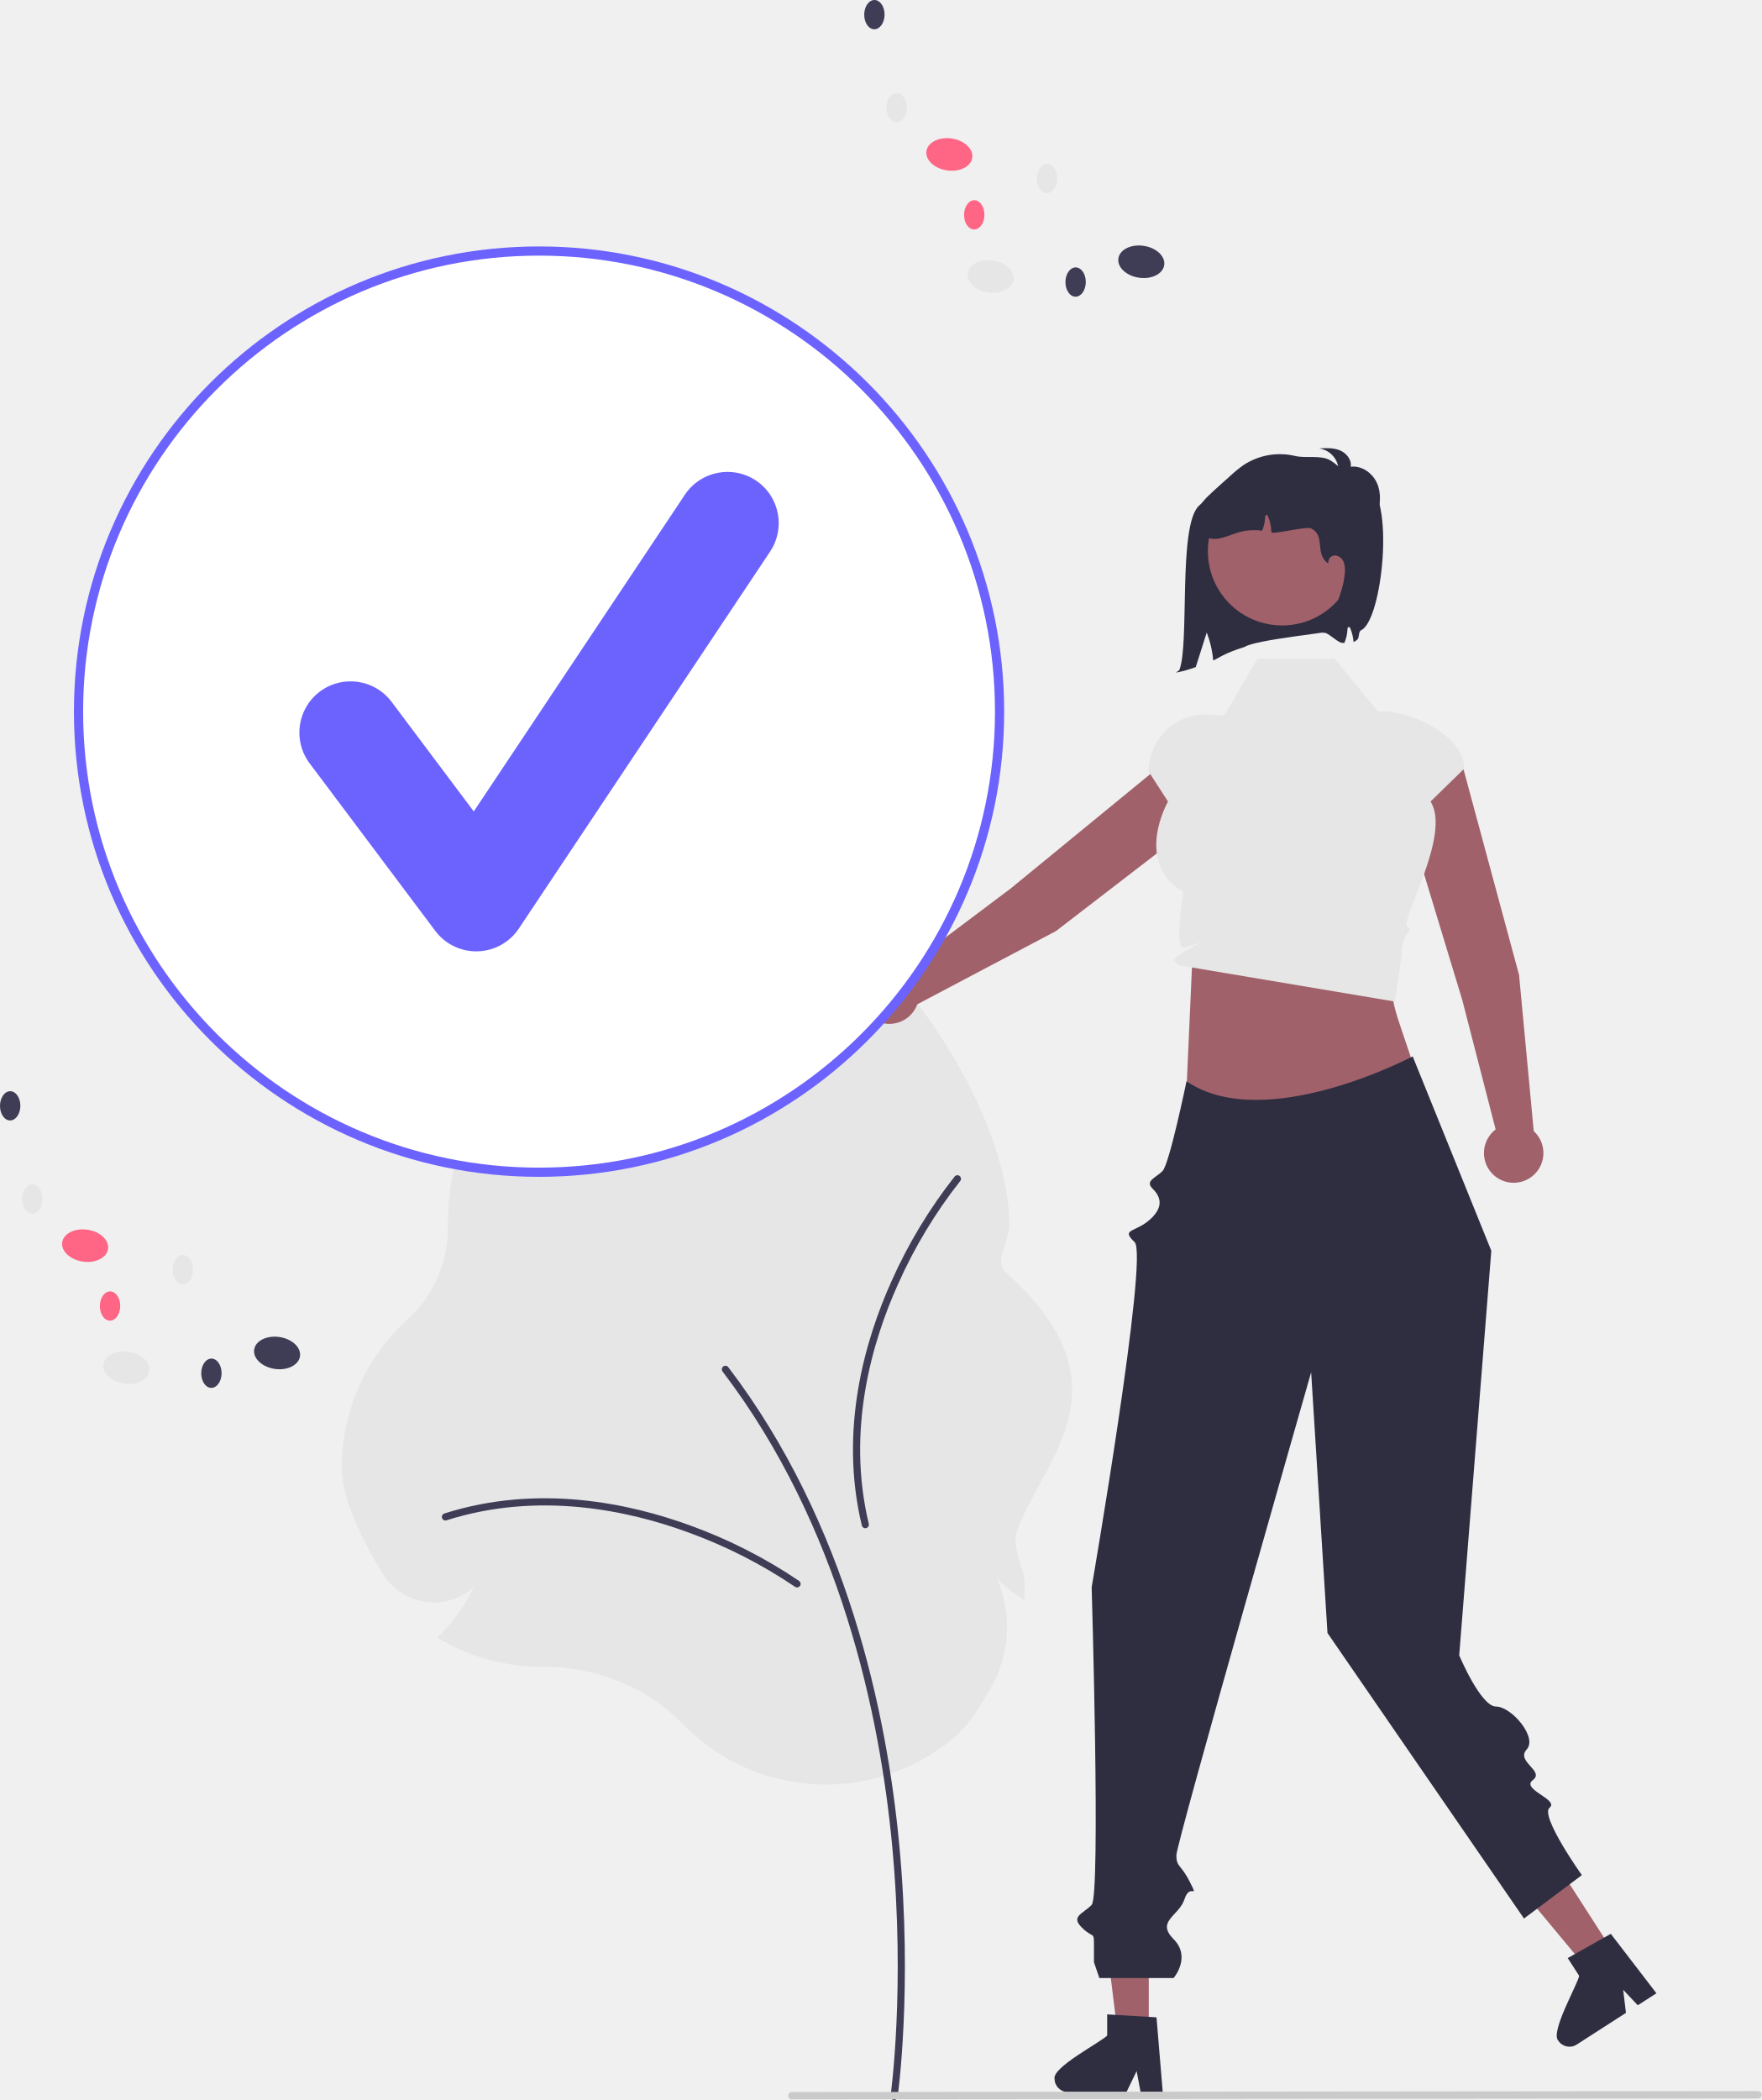
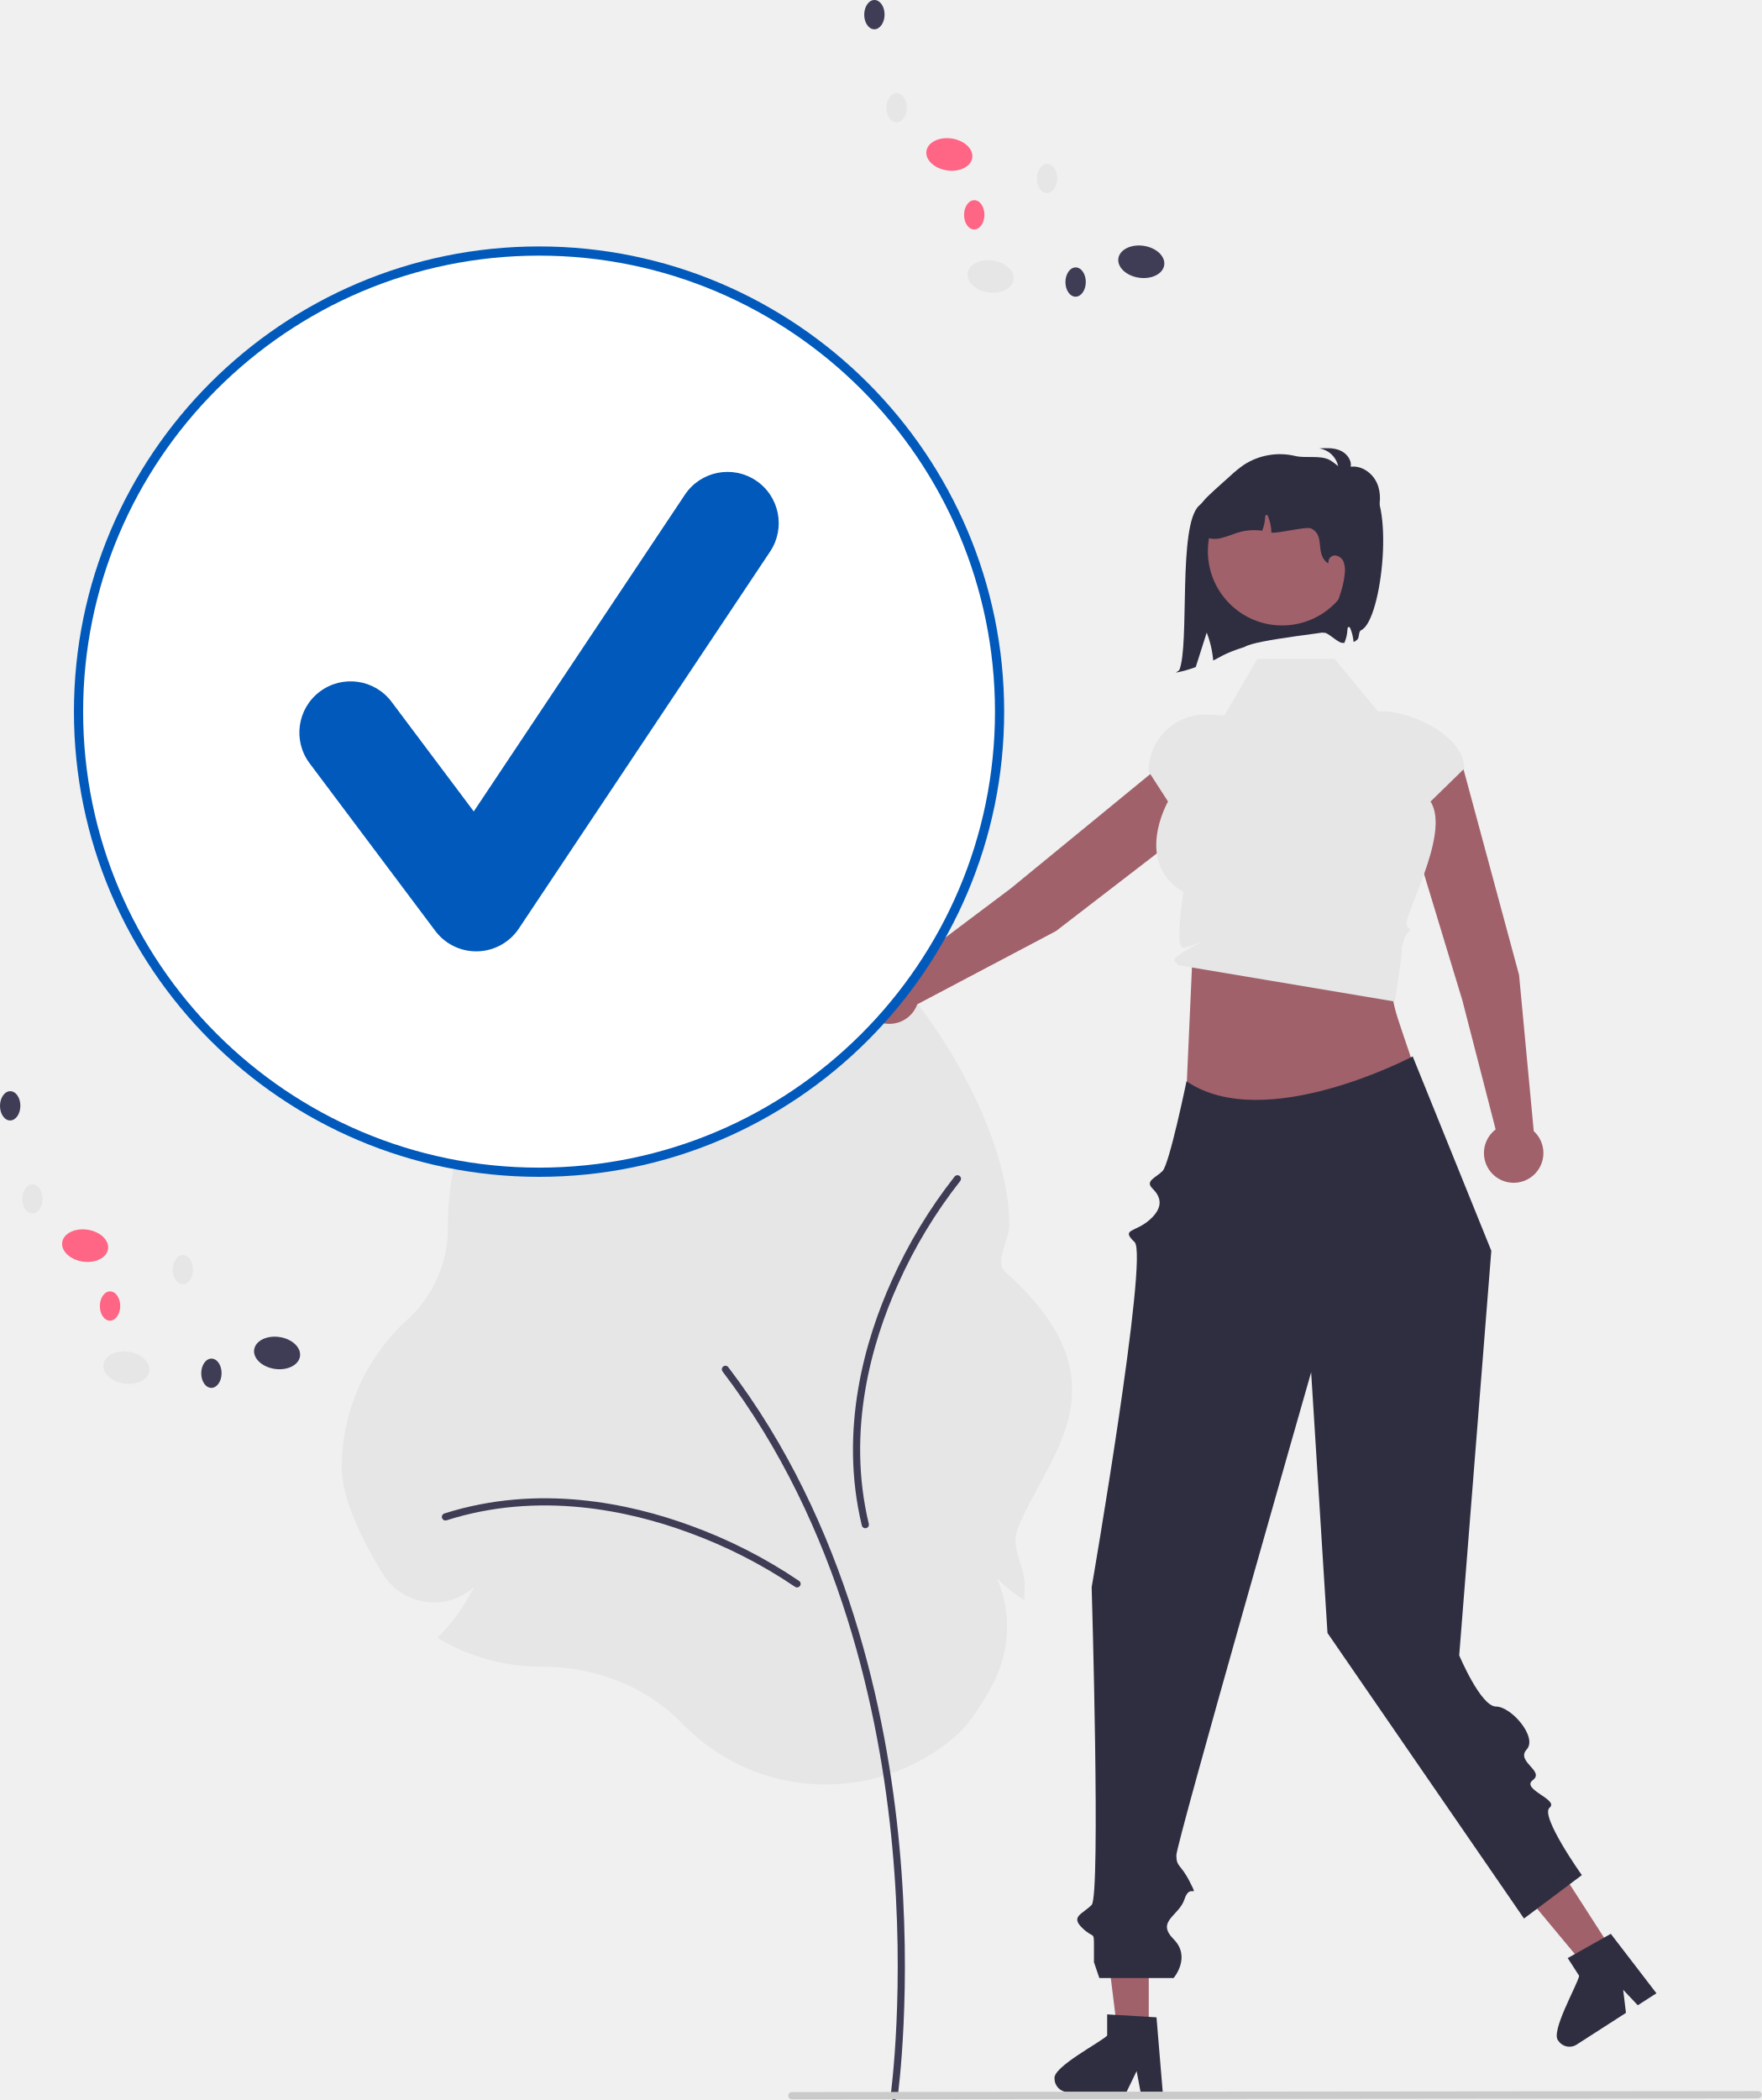
<svg xmlns="http://www.w3.org/2000/svg" data-name="Layer 1" width="574.903" height="685.123" viewBox="0 0 574.903 685.123">
  <path d="M535.214,669.761C523.774,657.964,507.197,651.198,489.732,651.198l-.674.002a64.944,64.944,0,0,1-32.739-8.841l-1.034-.603.833-.858a63.301,63.301,0,0,0,11.163-15.805,19.141,19.141,0,0,1-15.448,4.99,19.6,19.6,0,0,1-14.389-9.216c-6.104-9.904-13.38-23.957-13.38-34.662a65.142,65.142,0,0,1,21.252-48.069,40.565,40.565,0,0,0,13.4-30.246l-.003-.811a92.001,92.001,0,0,1,2.731-22.263l.184-.735.757.026a62.195,62.195,0,0,0,14.543-1.218,49.089,49.089,0,0,1-13.043-3.469l-.814-.329.276-.834c19.04-11.789,62.02-5.684,86.966-62.76,20.228-46.281,91.6,41.084,91.6,91.583,0,5.153-5.1,11.962-1.282,15.368,41.267,36.816,12.793,60.458,3.816,84.246-2.13,5.644,2.488,11.84,2.488,17.947,0,1.036-.026,2.106-.079,3.179l-.079,1.65-1.376-.916a45.575,45.575,0,0,1-7.526-6.173,39.718,39.718,0,0,1-1.26,34.289c-4.325,8.162-8.509,14.006-12.435,17.367a64.93,64.93,0,0,1-88.969-4.275Z" transform="translate(-312.5483 -107.4383)" fill="#e6e6e6" />
  <path d="M604.304,792.562a1.169,1.169,0,0,0,1.156-1.004c.05-.349,4.914-35.429.545-82.053-4.034-43.058-16.99-105.076-55.801-156.011a1.169,1.169,0,1,0-1.859,1.417c38.475,50.495,51.327,112.058,55.333,154.812,4.343,46.352-.483,81.159-.532,81.505a1.17,1.17,0,0,0,1.159,1.334Z" transform="translate(-312.5483 -107.4383)" fill="#3f3d56" />
  <path d="M572.632,625.34a1.169,1.169,0,0,0,.688-2.114,161.099,161.099,0,0,0-35.565-18.104c-19.622-7.184-49.46-13.696-80.177-3.92a1.169,1.169,0,1,0,.709,2.227c30.088-9.575,59.385-3.171,78.664,3.888a158.452,158.452,0,0,1,34.994,17.8A1.164,1.164,0,0,0,572.632,625.34Z" transform="translate(-312.5483 -107.4383)" fill="#3f3d56" />
  <path d="M626.129,492.1a1.169,1.169,0,0,0-2.059-.839,161.099,161.099,0,0,0-20.619,34.169c-8.578,19.053-17.222,48.345-9.684,79.687a1.169,1.169,0,1,0,2.273-.547c-7.384-30.7,1.114-59.459,9.543-78.18a158.452,158.452,0,0,1,20.274-33.622A1.164,1.164,0,0,0,626.129,492.1Z" transform="translate(-312.5483 -107.4383)" fill="#3f3d56" />
  <path d="M851.583,791.324H758.534l-.4-.726c-1.19-2.158-2.338-4.444-3.412-6.793-9.585-20.519-13.636-43.988-17.21-64.693L734.821,703.505a9.636,9.636,0,0,1,15.169-9.427q21.211,15.435,42.439,30.839c5.358,3.899,11.478,8.411,17.339,13.288.565-2.746,1.157-5.501,1.748-8.217a9.643,9.643,0,0,1,17.61-3.045l10.887,17.491c7.94,12.773,14.949,25.36,13.521,38.936a2.122,2.122,0,0,1-.037.493,30.693,30.693,0,0,1-1.58,6.536Z" transform="translate(-312.5483 -107.4383)" fill="#f0f0f0" />
  <path d="M808.232,425.513l-17.958-66.467a11.113,11.113,0,0,0-13.48-7.834l0,0a11.113,11.113,0,0,0-7.843,14.092l20.77,68.471,10.867,42.138a9.698,9.698,0,1,0,12.434.555Z" transform="translate(-312.5483 -107.4383)" fill="#a0616a" />
  <path d="M657.122,411.198l54.563-41.991a11.113,11.113,0,0,0,2.089-15.451l0,0a11.113,11.113,0,0,0-16.02-1.863L642.414,397.249l-34.788,26.143a9.698,9.698,0,1,0,4.238,11.702Z" transform="translate(-312.5483 -107.4383)" fill="#a0616a" />
  <path d="M701.593,420.851l-2.405,53.714,75.516-16.413c-6.428-21.584-10.798-25.265-5.968-40.286Z" transform="translate(-312.5483 -107.4383)" fill="#a0616a" />
  <path d="M748.026,322.378H722.863l-10.806,18.491-5.149-.284a18.55,18.55,0,0,0-19.573,18.522v0l6.344,9.833s-11.346,19.773,4.998,29.501c0,0-2.915,18.328,0,18.131s9.629-3.927,2.915-.197-6.213,4.231-5.345,5.1l.869.869L767.717,434.198s2.065-13.686,2.288-16.128-1.27,3.527.223-2.441,3.73-3.73,1.492-5.968,14.501-29.966,7.624-40.721l11.027-10.755v0c0-10.317-16.57-18.68-26.887-18.68h-1.322Z" transform="translate(-312.5483 -107.4383)" fill="#e6e6e6" />
  <polygon points="374.852 663.178 364.667 663.178 359.822 623.895 374.853 623.896 374.852 663.178" fill="#a0616a" />
  <path d="M656.661,785.643a4.332,4.332,0,0,0,4.304,4.313H680.137l.594-1.231,2.712-5.596,1.05,5.596.232,1.231h7.231l-.103-1.24-1.928-23.123-2.522-.155-10.899-.646-2.677-.164v6.904C671.795,773.694,655.852,781.864,656.661,785.643Z" transform="translate(-312.5483 -107.4383)" fill="#2f2e41" />
  <polygon points="526.21 636.502 517.645 642.012 492.317 611.596 504.959 603.465 526.21 636.502" fill="#a0616a" />
  <path d="M821.037,773.209a4.332,4.332,0,0,0,5.953,1.298l16.124-10.372-.166-1.357-.747-6.173,3.911,4.138.862.91,6.082-3.912-.758-.987-14.132-18.403-2.205,1.234-9.515,5.354-2.34,1.311,3.735,5.806C827.3,754.971,818.312,770.468,821.037,773.209Z" transform="translate(-312.5483 -107.4383)" fill="#2f2e41" />
  <path d="M886.267,792.042l-315.358.307a1.191,1.191,0,0,1,0-2.381l315.358-.307a1.191,1.191,0,0,1,0,2.381Z" transform="translate(-312.5483 -107.4383)" fill="#cacaca" />
  <path d="M773.52,452.085s-48.271,25.533-73.803,8.113c0,0-5.585,27.05-7.823,29.288s-5.804,3.213-3.275,5.71,3.937,5.868-.87,10.151-9.6,2.924-4.966,7.333-14.016,112.584-14.016,112.584,2.984,100.598,0,103.64-6.973,3.724-3.113,7.486,3.859.844,3.859,6.034v5.189l1.766,5.158H695.502s5.846-6.791,0-12.688,1.779-7.512,3.562-13.046,4.767.434,1.783-5.534-4.417-4.833-4.447-8.758,43.986-157.607,43.986-157.607l5.331,85.061,64.125,93.156,18.875-14.156s-13.742-19.345-10.529-22.005-9.471-5.995-5.471-8.995-5.629-6.023-2-10-5-14-10-14-12.017-16.708-12.017-16.708l10.475-131.992Z" transform="translate(-312.5483 -107.4383)" fill="#2f2e41" />
  <path d="M722.357,268.084c-.341.449-3.063.207-6.336-.271-6.471-.945-7.353.178-12.191,4.578-7.008,6.374-3.023,45.253-6.467,53.677l-1.113.82a40.018,40.018,0,0,0,6.479-1.813c1.189-3.752,2.381-7.515,3.581-11.264a32.988,32.988,0,0,1,2.115,9.097c1.666-.657,3.322-2.263,10.282-4.416,3.505-2.378,28.862-4.768,32.121-5.814C759.104,284.528,745.772,273.145,722.357,268.084Z" transform="translate(-312.5483 -107.4383)" fill="#2f2e41" />
  <circle cx="418.37" cy="179.82" r="24.231" fill="#a0616a" />
  <path d="M746.174,265.948a10.824,10.824,0,0,1-3.873-1.358,3.682,3.682,0,0,1-1.763-3.485c.299-1.722,2.245-2.75,3.989-2.645a10.85,10.85,0,0,1,4.808,1.946,7.453,7.453,0,0,0-6.349-6.679c2.294-.124,4.679-.233,6.8.65s3.889,3.067,3.506,5.332c3.566-.459,7.083,2.025,8.556,5.306s1.18,7.133.004,10.531a3.719,3.719,0,0,1-1.864,2.464c-1.2.456-2.492-.308-3.532-1.061a84.448,84.448,0,0,1-14.729-13.603" transform="translate(-312.5483 -107.4383)" fill="#2f2e41" />
  <path d="M756.739,313.02c-1.027.484-.492,2.283-1.291,3.089a3.281,3.281,0,0,1-1.224.761,14.726,14.726,0,0,0-1.037-4.372c-.104-.254-.276-.537-.545-.515-.313.037-.395.448-.403.753a12.641,12.641,0,0,1-.992,4.409c-.007.015-.015.037-.022.052-.231-.007-.47-.015-.694-.022-1.731-.067-5.565-4.513-6.416-3.006,2.999-5.319,6.655-13.317,7.214-19.397a8.603,8.603,0,0,0-.276-3.805,3.362,3.362,0,0,0-2.798-2.313,2.141,2.141,0,0,0-2.216,2.447l-.433-.06c-4.014-3.268-.552-8.945-5.222-11.19-1.582-.761-11.265,1.783-12.973,1.335a14.705,14.705,0,0,0-1.082-5.245c-.104-.254-.276-.537-.545-.515-.313.037-.395.448-.403.753a12.641,12.641,0,0,1-.992,4.409,18.479,18.479,0,0,0-7.095.373c-2.044.537-3.984,1.462-6.035,1.955a7.803,7.803,0,0,1-6.132-.671c-2.604-1.746-3.059-5.61-1.761-8.46a16.662,16.662,0,0,1,3.745-4.834c1.171-1.134,2.387-2.223,3.603-3.312q1.634-1.466,3.268-2.932a39.838,39.838,0,0,1,4.372-3.566A21.57,21.57,0,0,1,735.194,256.202c3.432.821,8.02-.336,11.161,1.268,1.641.843,5.274,4.073,6.714,5.222,3.685,2.932,1.191.543,5.222,2.238C767.903,268.973,763.652,309.765,756.739,313.02Z" transform="translate(-312.5483 -107.4383)" fill="#2f2e41" />
  <circle cx="175.897" cy="232.17" r="150.273" fill="#fff" />
-   <path d="M488.445,491.381c-83.688,0-151.772-68.085-151.772-151.772s68.085-151.772,151.772-151.772,151.772,68.085,151.772,151.772S572.132,491.381,488.445,491.381Zm0-300.545c-82.033,0-148.772,66.739-148.772,148.772S406.412,488.381,488.445,488.381,637.217,421.641,637.217,339.608,570.478,190.836,488.445,190.836Z" transform="translate(-312.5483 -107.4383)" fill="#6c63ff" />
-   <path d="M467.945,417.818a16.711,16.711,0,0,1-13.371-6.688L413.577,356.467A16.715,16.715,0,1,1,440.322,336.41l26.821,35.759,68.887-103.33a16.716,16.716,0,0,1,27.817,18.545L481.855,410.374a16.723,16.723,0,0,1-13.445,7.439C468.255,417.816,468.1,417.818,467.945,417.818Z" transform="translate(-312.5483 -107.4383)" fill="#6c63ff" />
+   <path d="M488.445,491.381c-83.688,0-151.772-68.085-151.772-151.772s68.085-151.772,151.772-151.772,151.772,68.085,151.772,151.772S572.132,491.381,488.445,491.381Zm0-300.545c-82.033,0-148.772,66.739-148.772,148.772S406.412,488.381,488.445,488.381,637.217,421.641,637.217,339.608,570.478,190.836,488.445,190.836Z" transform="translate(-312.5483 -107.4383)" fill="#015abb" />
+   <path d="M467.945,417.818a16.711,16.711,0,0,1-13.371-6.688L413.577,356.467A16.715,16.715,0,1,1,440.322,336.41l26.821,35.759,68.887-103.33a16.716,16.716,0,0,1,27.817,18.545L481.855,410.374a16.723,16.723,0,0,1-13.445,7.439C468.255,417.816,468.1,417.818,467.945,417.818Z" transform="translate(-312.5483 -107.4383)" fill="#015abb" />
  <ellipse cx="635.792" cy="197.637" rx="5.257" ry="7.557" transform="translate(36.12401 690.9097) rotate(-81.72174)" fill="#e6e6e6" />
  <ellipse cx="684.963" cy="192.839" rx="5.257" ry="7.557" transform="matrix(0.14398, -0.98958, 0.98958, 0.14398, 82.96384, 735.4616)" fill="#3f3d56" />
  <ellipse cx="622.327" cy="157.829" rx="5.257" ry="7.557" transform="matrix(0.14398, -0.98958, 0.98958, 0.14398, 63.99142, 643.5088)" fill="#ff6584" />
  <ellipse cx="605.116" cy="142.586" rx="4.776" ry="3.322" transform="translate(145.411 639.1683) rotate(-89.56675)" fill="#e6e6e6" />
  <ellipse cx="597.871" cy="112.214" rx="4.776" ry="3.322" transform="translate(168.5908 601.7809) rotate(-89.56675)" fill="#3f3d56" />
  <ellipse cx="654.216" cy="165.666" rx="4.776" ry="3.322" transform="translate(171.0595 711.1721) rotate(-89.56675)" fill="#e6e6e6" />
  <ellipse cx="630.454" cy="177.53" rx="4.776" ry="3.322" transform="translate(135.6137 699.1853) rotate(-89.56675)" fill="#ff6584" />
  <ellipse cx="663.531" cy="199.458" rx="4.776" ry="3.322" transform="translate(146.5138 754.0236) rotate(-89.56675)" fill="#3f3d56" />
  <ellipse cx="353.792" cy="553.637" rx="5.257" ry="7.557" transform="translate(-557.5641 716.5909) rotate(-81.72174)" fill="#e6e6e6" />
  <ellipse cx="402.963" cy="548.839" rx="5.257" ry="7.557" transform="translate(-510.7243 761.1428) rotate(-81.72174)" fill="#3f3d56" />
  <ellipse cx="340.327" cy="513.829" rx="5.257" ry="7.557" transform="translate(-529.6967 669.19) rotate(-81.72174)" fill="#ff6584" />
  <ellipse cx="323.116" cy="498.586" rx="4.776" ry="3.322" transform="translate(-490.4465 710.4845) rotate(-89.56675)" fill="#e6e6e6" />
  <ellipse cx="315.871" cy="468.214" rx="4.776" ry="3.322" transform="translate(-467.2667 673.097) rotate(-89.56675)" fill="#3f3d56" />
  <ellipse cx="372.216" cy="521.666" rx="4.776" ry="3.322" transform="translate(-464.798 782.4883) rotate(-89.56675)" fill="#e6e6e6" />
  <ellipse cx="348.454" cy="533.53" rx="4.776" ry="3.322" transform="translate(-500.2437 770.5014) rotate(-89.56675)" fill="#ff6584" />
  <ellipse cx="381.531" cy="555.458" rx="4.776" ry="3.322" transform="translate(-489.3437 825.3397) rotate(-89.56675)" fill="#3f3d56" />
</svg>
